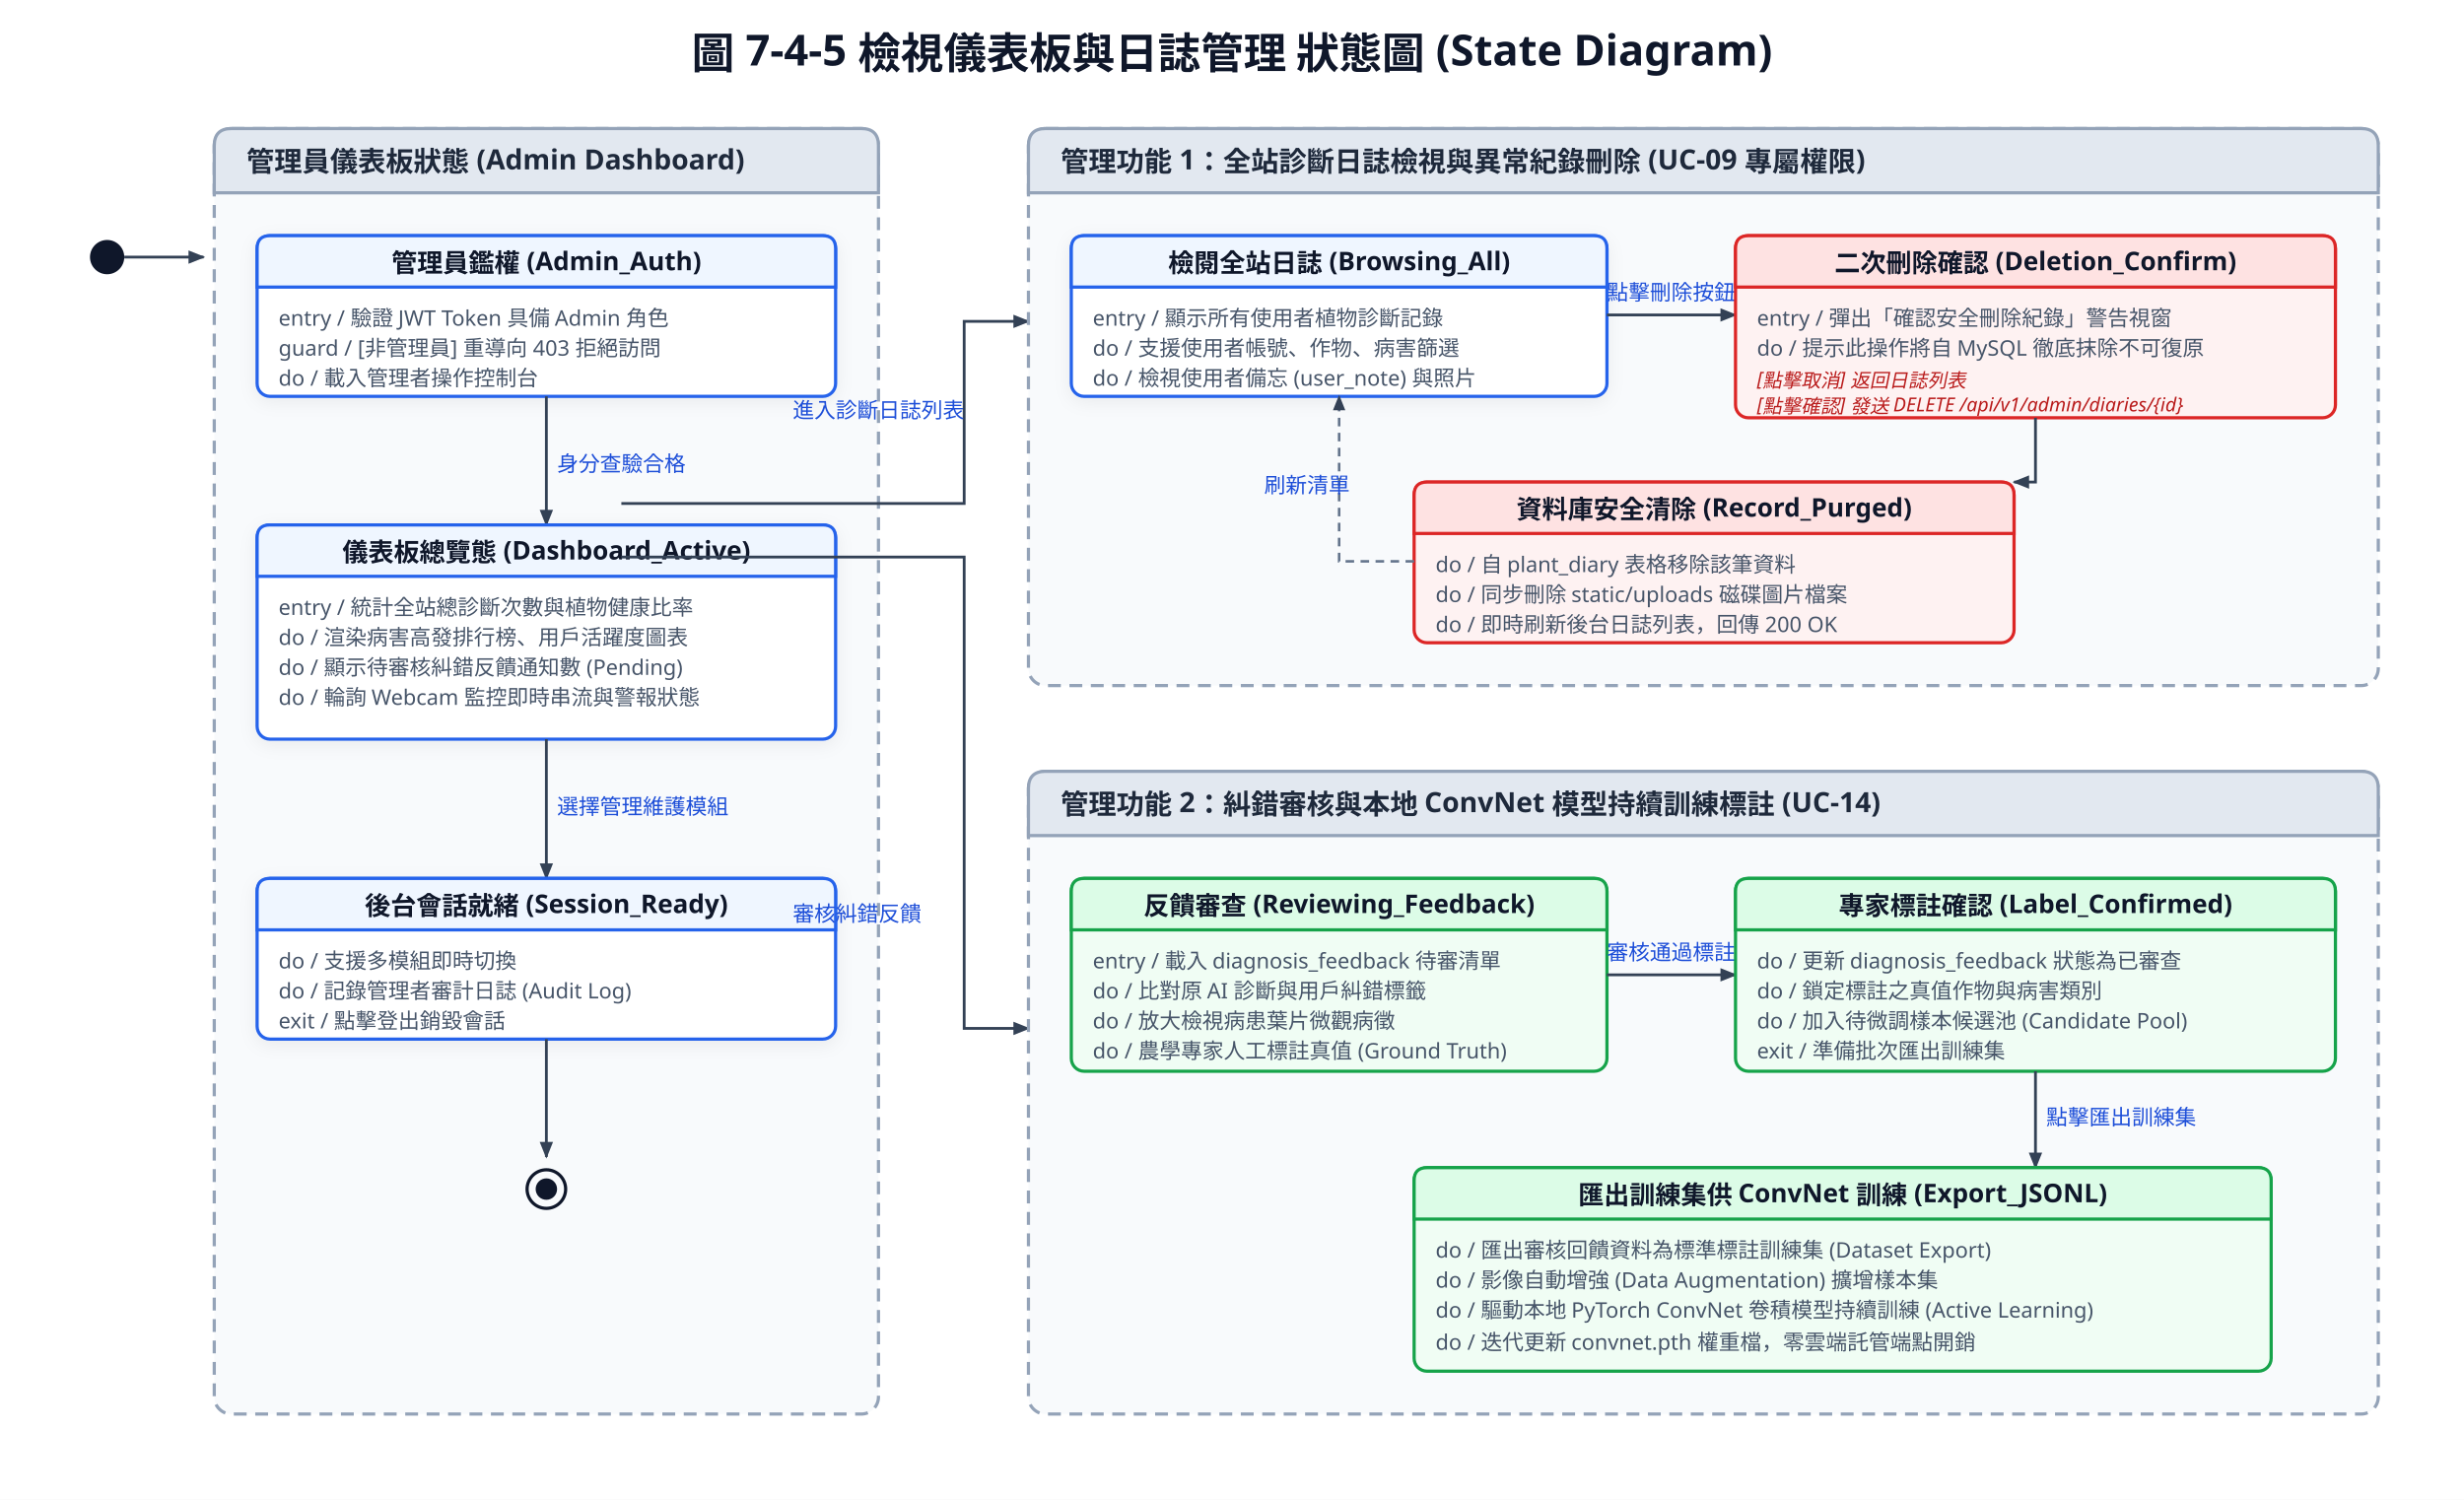
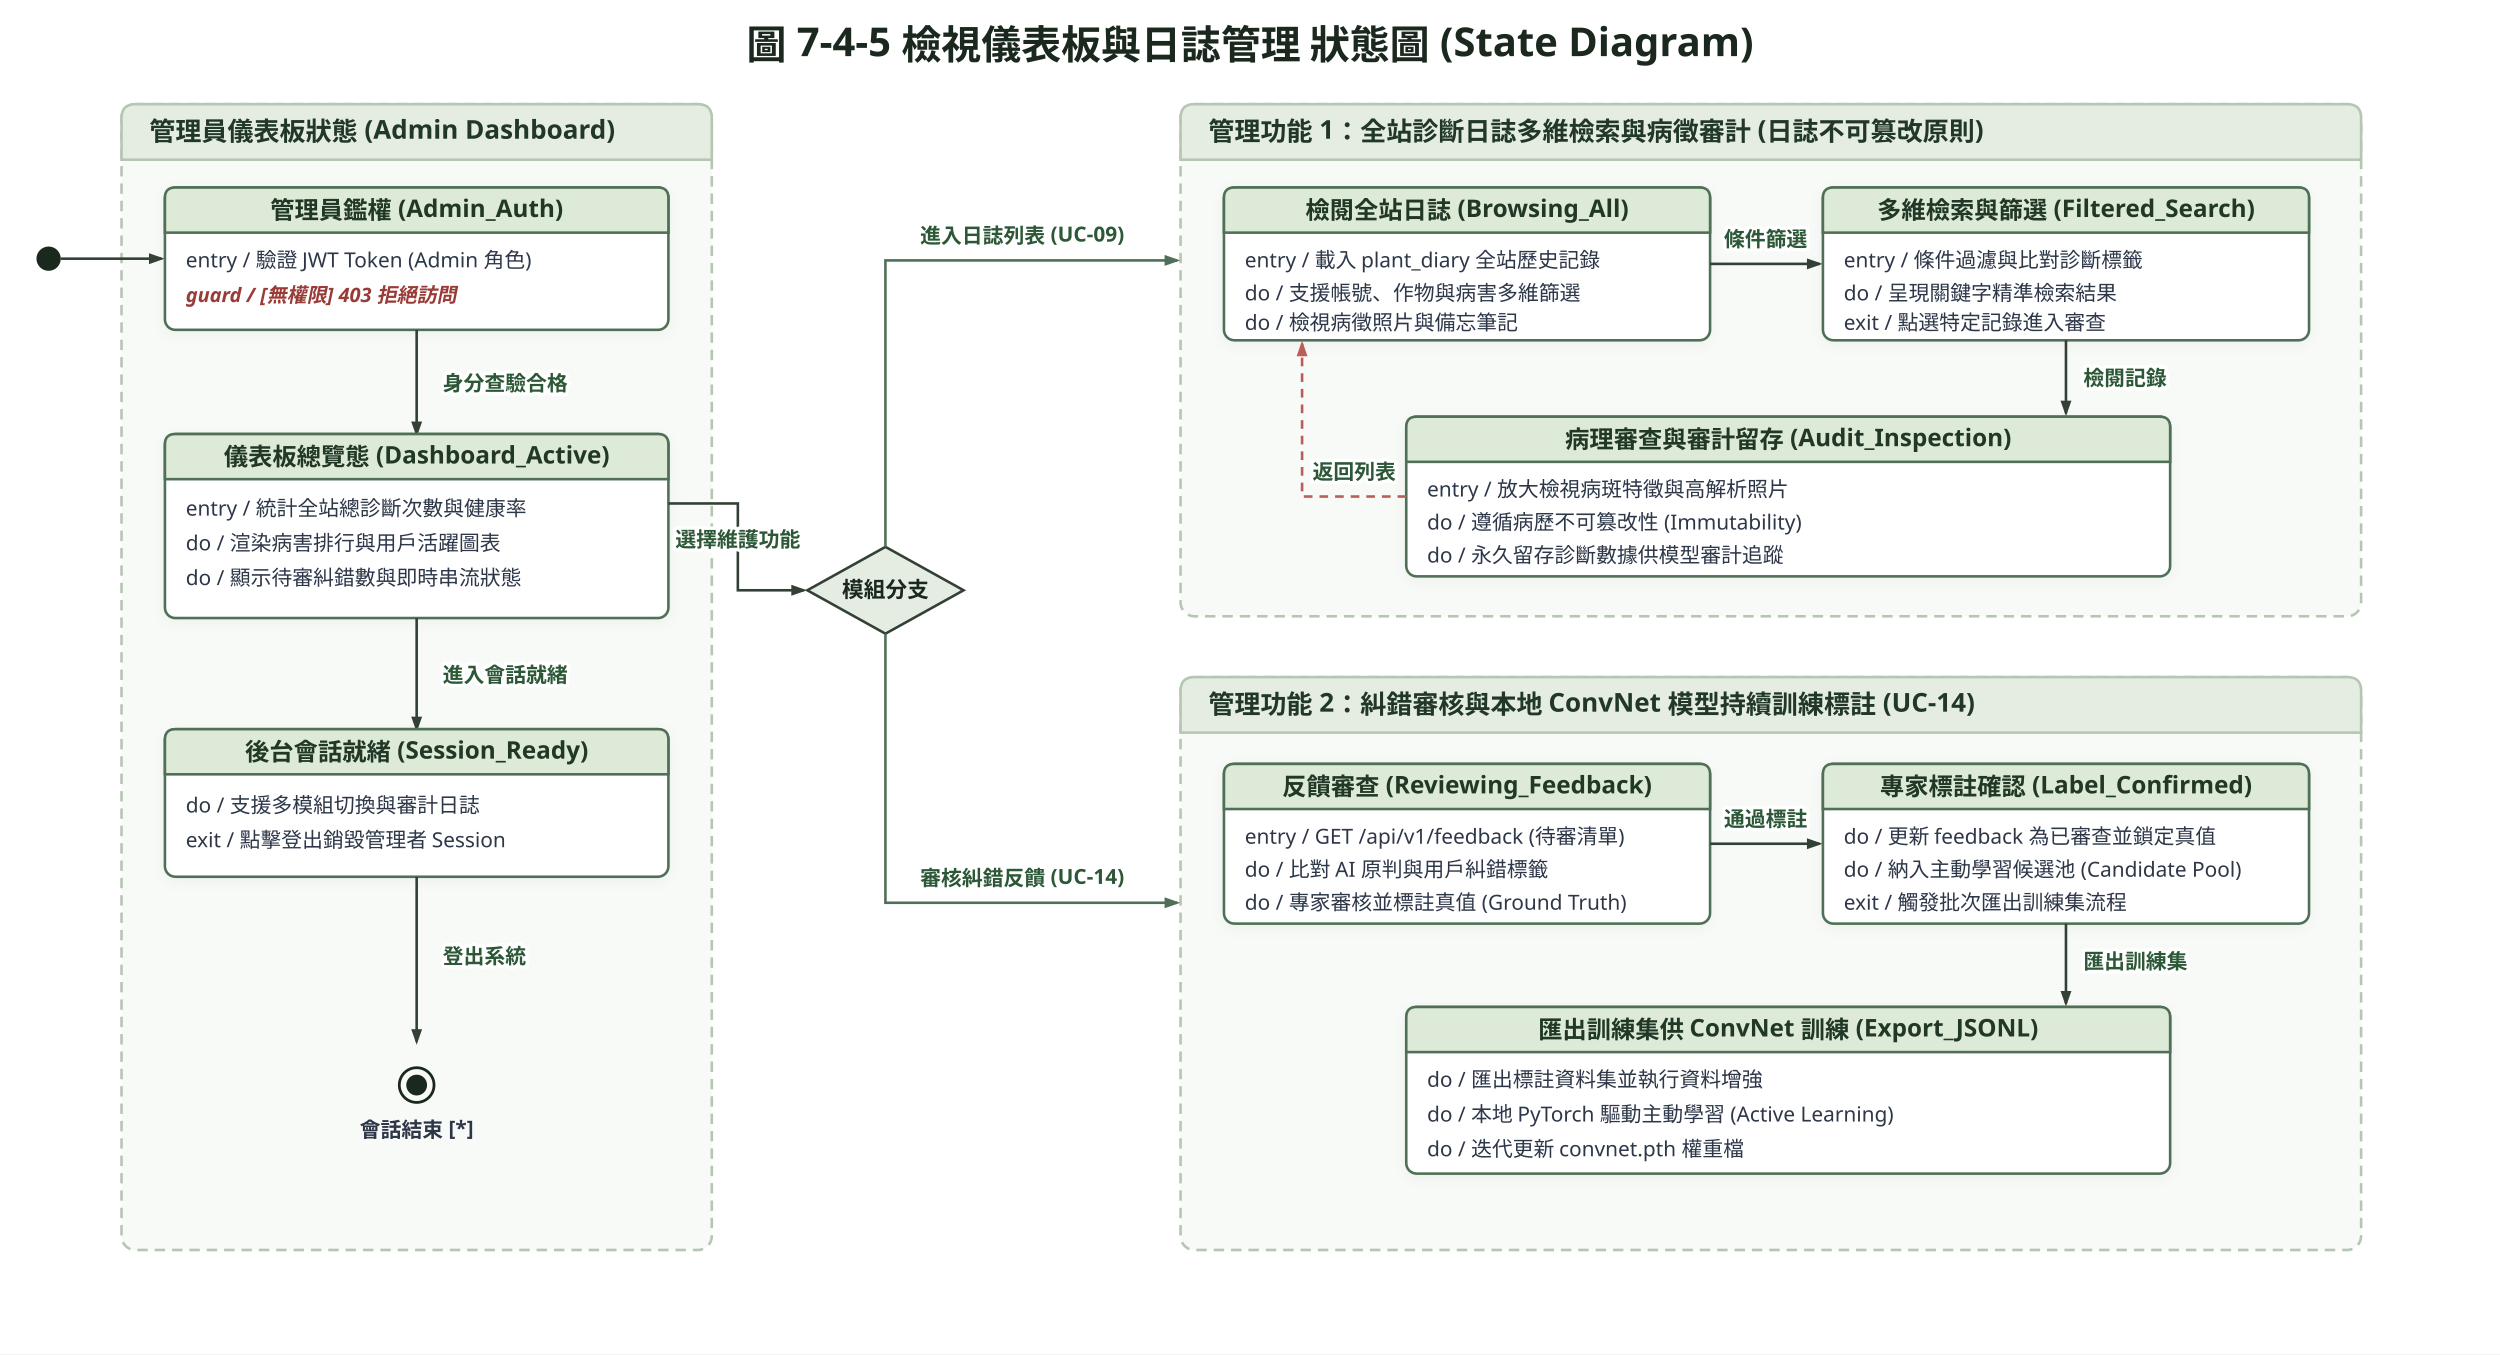
- <svg xmlns="http://www.w3.org/2000/svg" viewBox="0 0 1150 700" width="1150" height="700">
+ <svg xmlns="http://www.w3.org/2000/svg" viewBox="0 0 1440 780" width="1440" height="780">
  <defs>
    <style>
-       .title { font-family: 'Microsoft JhengHei', sans-serif; font-size: 20px; font-weight: bold; fill: #0f172a; }
-       .group-title { font-family: 'Microsoft JhengHei', sans-serif; font-size: 13px; font-weight: bold; fill: #1e293b; }
-       .state-name { font-family: 'Microsoft JhengHei', sans-serif; font-size: 12px; font-weight: bold; fill: #0f172a; text-anchor: middle; }
-       .action-text { font-family: 'Microsoft JhengHei', sans-serif; font-size: 10px; fill: #475569; }
-       .transition-text { font-family: 'Microsoft JhengHei', sans-serif; font-size: 10px; fill: #1d4ed8; font-weight: 500; }
-       .guard-text { font-family: 'Microsoft JhengHei', sans-serif; font-size: 9px; fill: #b91c1c; font-style: italic; }
-       
-       .composite-bg { fill: #f8fafc; stroke: #94a3b8; stroke-width: 1.5; stroke-dasharray: 6,4; rx: 8; ry: 8; }
-       .composite-header { fill: #e2e8f0; stroke: #94a3b8; stroke-width: 1.5; }
-       
-       .state-box { fill: #ffffff; stroke: #2563eb; stroke-width: 1.5; rx: 6; ry: 6; filter: drop-shadow(0 2px 4px rgba(0,0,0,0.06)); }
-       .state-header { fill: #eff6ff; stroke: #2563eb; stroke-width: 1.5; }
-       
-       .danger-box { fill: #fef2f2; stroke: #dc2626; stroke-width: 1.5; rx: 6; ry: 6; }
-       .danger-header { fill: #fee2e2; stroke: #dc2626; stroke-width: 1.5; }
-       
-       .ai-box { fill: #f0fdf4; stroke: #16a34a; stroke-width: 1.5; rx: 6; ry: 6; }
-       .ai-header { fill: #dcfce7; stroke: #16a34a; stroke-width: 1.5; }
-       
-       .line { stroke: #334155; stroke-width: 1.3; fill: none; marker-end: url(#arrow); }
-       .line-back { stroke: #64748b; stroke-width: 1.2; stroke-dasharray: 4,3; fill: none; marker-end: url(#arrow); }
+       .title { font-family: 'Microsoft JhengHei', sans-serif; font-size: 23px; font-weight: bold; fill: #1A281E; }
+       .group-title { font-family: 'Microsoft JhengHei', sans-serif; font-size: 15px; font-weight: bold; fill: #223827; }
+       .state-name { font-family: 'Microsoft JhengHei', sans-serif; font-size: 14px; font-weight: bold; fill: #223827; }
+       .diamond-text { font-family: 'Microsoft JhengHei', sans-serif; font-size: 12.5px; font-weight: bold; fill: #1A281E; text-anchor: middle; }
+       .action-text { font-family: 'Microsoft JhengHei', sans-serif; font-size: 12px; fill: #2D3748; }
+       .transition-text { font-family: 'Microsoft JhengHei', sans-serif; font-size: 12px; fill: #2D5837; font-weight: bold; paint-order: stroke fill; stroke: #FFFFFF; stroke-width: 4px; stroke-linejoin: round; }
+       .guard-text { font-family: 'Microsoft JhengHei', sans-serif; font-size: 11.5px; fill: #993B36; font-style: italic; font-weight: bold; paint-order: stroke fill; stroke: #FFFFFF; stroke-width: 3.5px; }
+ 
+       .composite-bg { fill: #F8FAF7; stroke: #B5C6B3; stroke-width: 1.5; stroke-dasharray: 6,4; rx: 8; ry: 8; }
+       .composite-header { fill: #E5EDE3; stroke: #B5C6B3; stroke-width: 1.5; }
+ 
+       .state-box { fill: #FFFFFF; stroke: #4F7057; stroke-width: 1.5; rx: 6; ry: 6; filter: drop-shadow(0 2px 4px rgba(0,0,0,0.04)); }
+       .state-header { fill: #DDEAD7; stroke: #4F7057; stroke-width: 1.5; }
+ 
+       .choice-diamond { fill: #E5EDE3; stroke: #334035; stroke-width: 1.5; }
+ 
+       .ai-box { fill: #FFFFFF; stroke: #4F7057; stroke-width: 1.5; rx: 6; ry: 6; filter: drop-shadow(0 2px 4px rgba(0,0,0,0.04)); }
+       .ai-header { fill: #DDEAD7; stroke: #4F7057; stroke-width: 1.5; }
+ 
+       .line { stroke: #334035; stroke-width: 1.5; fill: none; marker-end: url(#arrow); }
+       .line-branch { stroke: #4F7057; stroke-width: 1.5; fill: none; marker-end: url(#arrow-branch); }
+       .line-back { stroke: #BA5D57; stroke-width: 1.5; stroke-dasharray: 5,4; fill: none; marker-end: url(#arrow-back); }
    </style>
-     <marker id="arrow" viewBox="0 0 10 10" refX="9" refY="5" markerWidth="6" markerHeight="6" orient="auto-start-reverse">
-       <path d="M 0 1 L 10 5 L 0 9 z" fill="#334155" />
+     <marker id="arrow" viewBox="0 0 10 10" refX="8" refY="5" markerWidth="6" markerHeight="6" orient="auto-start-reverse">
+       <path d="M 0 1.5 L 10 5 L 0 8.5 z" fill="#334035" />
+     </marker>
+     <marker id="arrow-branch" viewBox="0 0 10 10" refX="8" refY="5" markerWidth="6" markerHeight="6" orient="auto-start-reverse">
+       <path d="M 0 1.5 L 10 5 L 0 8.5 z" fill="#4F7057" />
+     </marker>
+     <marker id="arrow-back" viewBox="0 0 10 10" refX="8" refY="5" markerWidth="6" markerHeight="6" orient="auto-start-reverse">
+       <path d="M 0 1.5 L 10 5 L 0 8.5 z" fill="#BA5D57" />
    </marker>
  </defs>
  <rect width="100%" height="100%" fill="#ffffff" />
-   <text x="575" y="32" class="title" text-anchor="middle">圖 7-4-5 檢視儀表板與日誌管理 狀態圖 (State Diagram)</text>
-   <circle cx="50" cy="120" r="8" fill="#0f172a" />
-   <line x1="58" y1="120" x2="95" y2="120" class="line" />
-   <g transform="translate(100, 60)">
-     <rect width="310" height="600" class="composite-bg" />
-     <path d="M 0 8 Q 0 0 8 0 L 302 0 Q 310 0 310 8 L 310 30 L 0 30 Z" class="composite-header" />
-     <text x="15" y="20" class="group-title">管理員儀表板狀態 (Admin Dashboard)</text>
-     <g transform="translate(20, 50)">
-       <rect width="270" height="75" class="state-box" />
-       <path d="M 0 6 Q 0 0 6 0 L 264 0 Q 270 0 270 6 L 270 24 L 0 24 Z" class="state-header" />
-       <text x="135" y="17" class="state-name">管理員鑑權 (Admin_Auth)</text>
-       <text x="10" y="42" class="action-text">entry / 驗證 JWT Token 具備 Admin 角色</text>
-       <text x="10" y="56" class="action-text">guard / [非管理員] 重導向 403 拒絕訪問</text>
-       <text x="10" y="70" class="action-text">do / 載入管理者操作控制台</text>
+   <text x="720" y="34" class="title" text-anchor="middle">圖 7-4-5 檢視儀表板與日誌管理 狀態圖 (State Diagram)</text>
+   <g transform="translate(70, 60)">
+     <rect width="340" height="660" class="composite-bg" />
+     <path d="M 0 8 Q 0 0 8 0 L 332 0 Q 340 0 340 8 L 340 32 L 0 32 Z" class="composite-header" />
+     <text x="16" y="21" class="group-title">管理員儀表板狀態 (Admin Dashboard)</text>
+     <g transform="translate(25, 48)">
+       <rect width="290" height="82" class="state-box" />
+       <path d="M 0 6 Q 0 0 6 0 L 284 0 Q 290 0 290 6 L 290 26 L 0 26 Z" class="state-header" />
+       <text x="145" y="18" class="state-name" text-anchor="middle">管理員鑑權 (Admin_Auth)</text>
+       <text x="12" y="46" class="action-text">entry / 驗證 JWT Token (Admin 角色)</text>
+       <text x="12" y="66" class="guard-text">guard / [無權限] 403 拒絕訪問</text>
    </g>
-     <line x1="155" y1="125" x2="155" y2="185" class="line" />
-     <text x="160" y="160" class="transition-text">身分查驗合格</text>
-     <g transform="translate(20, 185)">
-       <rect width="270" height="100" class="state-box" />
-       <path d="M 0 6 Q 0 0 6 0 L 264 0 Q 270 0 270 6 L 270 24 L 0 24 Z" class="state-header" />
-       <text x="135" y="17" class="state-name">儀表板總覽態 (Dashboard_Active)</text>
-       <text x="10" y="42" class="action-text">entry / 統計全站總診斷次數與植物健康比率</text>
-       <text x="10" y="56" class="action-text">do / 渲染病害高發排行榜、用戶活躍度圖表</text>
-       <text x="10" y="70" class="action-text">do / 顯示待審核糾錯反饋通知數 (Pending)</text>
-       <text x="10" y="84" class="action-text">do / 輪詢 Webcam 監控即時串流與警報狀態</text>
+     <line x1="170" y1="130" x2="170" y2="190" class="line" />
+     <text x="185" y="165" class="transition-text">身分查驗合格</text>
+     <g transform="translate(25, 190)">
+       <rect width="290" height="106" class="state-box" />
+       <path d="M 0 6 Q 0 0 6 0 L 284 0 Q 290 0 290 6 L 290 26 L 0 26 Z" class="state-header" />
+       <text x="145" y="18" class="state-name" text-anchor="middle">儀表板總覽態 (Dashboard_Active)</text>
+       <text x="12" y="47" class="action-text">entry / 統計全站總診斷次數與健康率</text>
+       <text x="12" y="67" class="action-text">do / 渲染病害排行與用戶活躍圖表</text>
+       <text x="12" y="87" class="action-text">do / 顯示待審糾錯數與即時串流狀態</text>
    </g>
-     <line x1="155" y1="285" x2="155" y2="350" class="line" />
-     <text x="160" y="320" class="transition-text">選擇管理維護模組</text>
-     <g transform="translate(20, 350)">
-       <rect width="270" height="75" class="state-box" />
-       <path d="M 0 6 Q 0 0 6 0 L 264 0 Q 270 0 270 6 L 270 24 L 0 24 Z" class="state-header" />
-       <text x="135" y="17" class="state-name">後台會話就緒 (Session_Ready)</text>
-       <text x="10" y="42" class="action-text">do / 支援多模組即時切換</text>
-       <text x="10" y="56" class="action-text">do / 記錄管理者審計日誌 (Audit Log)</text>
-       <text x="10" y="70" class="action-text">exit / 點擊登出銷毀會話</text>
+     <line x1="170" y1="296" x2="170" y2="360" class="line" />
+     <text x="185" y="333" class="transition-text">進入會話就緒</text>
+     <g transform="translate(25, 360)">
+       <rect width="290" height="85" class="state-box" />
+       <path d="M 0 6 Q 0 0 6 0 L 284 0 Q 290 0 290 6 L 290 26 L 0 26 Z" class="state-header" />
+       <text x="145" y="18" class="state-name" text-anchor="middle">後台會話就緒 (Session_Ready)</text>
+       <text x="12" y="48" class="action-text">do / 支援多模組切換與審計日誌</text>
+       <text x="12" y="68" class="action-text">exit / 點擊登出銷毀管理者 Session</text>
    </g>
-     <line x1="155" y1="425" x2="155" y2="480" class="line" />
-     <circle cx="155" cy="495" r="9" stroke="#0f172a" stroke-width="1.5" fill="none" />
-     <circle cx="155" cy="495" r="5" fill="#0f172a" />
+     <line x1="170" y1="445" x2="170" y2="540" class="line" />
+     <text x="185" y="495" class="transition-text">登出系統</text>
+     <circle cx="170" cy="565" r="10" stroke="#1A281E" stroke-width="1.6" fill="none" />
+     <circle cx="170" cy="565" r="6" fill="#1A281E" />
+     <text x="170" y="595" class="action-text" font-weight="bold" text-anchor="middle">會話結束 [*]</text>
  </g>
-   <path d="M 290 235 L 450 235 L 450 150 L 480 150" class="line" />
-   <text x="370" y="195" class="transition-text">進入診斷日誌列表</text>
-   <g transform="translate(480, 60)">
-     <rect width="630" height="260" class="composite-bg" />
-     <path d="M 0 8 Q 0 0 8 0 L 622 0 Q 630 0 630 8 L 630 30 L 0 30 Z" class="composite-header" fill="#fee2e2" />
-     <text x="15" y="20" class="group-title" fill="#991b1b">管理功能 1：全站診斷日誌檢視與異常紀錄刪除 (UC-09 專屬權限)</text>
-     <g transform="translate(20, 50)">
-       <rect width="250" height="75" class="state-box" />
-       <path d="M 0 6 Q 0 0 6 0 L 244 0 Q 250 0 250 6 L 250 24 L 0 24 Z" class="state-header" />
-       <text x="125" y="17" class="state-name">檢閱全站日誌 (Browsing_All)</text>
-       <text x="10" y="42" class="action-text">entry / 顯示所有使用者植物診斷記錄</text>
-       <text x="10" y="56" class="action-text">do / 支援使用者帳號、作物、病害篩選</text>
-       <text x="10" y="70" class="action-text">do / 檢視使用者備忘 (user_note) 與照片</text>
+   <circle cx="28" cy="149" r="7" fill="#1A281E" />
+   <line x1="35" y1="149" x2="93" y2="149" class="line" />
+   <g transform="translate(680, 60)">
+     <rect width="680" height="295" class="composite-bg" />
+     <path d="M 0 8 Q 0 0 8 0 L 672 0 Q 680 0 680 8 L 680 32 L 0 32 Z" class="composite-header" fill="#E5EDE3" />
+     <text x="16" y="21" class="group-title" fill="#1A281E">管理功能 1：全站診斷日誌多維檢索與病徵審計 (日誌不可篡改原則)</text>
+     <g transform="translate(25, 48)">
+       <rect width="280" height="88" class="state-box" />
+       <path d="M 0 6 Q 0 0 6 0 L 274 0 Q 280 0 280 6 L 280 26 L 0 26 Z" class="state-header" />
+       <text x="140" y="18" class="state-name" text-anchor="middle">檢閱全站日誌 (Browsing_All)</text>
+       <text x="12" y="46" class="action-text">entry / 載入 plant_diary 全站歷史記錄</text>
+       <text x="12" y="65" class="action-text">do / 支援帳號、作物與病害多維篩選</text>
+       <text x="12" y="82" class="action-text">do / 檢視病徵照片與備忘筆記</text>
    </g>
-     <line x1="270" y1="87" x2="330" y2="87" class="line" />
-     <text x="300" y="80" class="transition-text" text-anchor="middle">點擊刪除按鈕</text>
-     <g transform="translate(330, 50)">
-       <rect width="280" height="85" class="danger-box" />
-       <path d="M 0 6 Q 0 0 6 0 L 274 0 Q 280 0 280 6 L 280 24 L 0 24 Z" class="danger-header" />
-       <text x="140" y="17" class="state-name" fill="#991b1b">二次刪除確認 (Deletion_Confirm)</text>
-       <text x="10" y="42" class="action-text" fill="#b91c1c">entry / 彈出「確認安全刪除紀錄」警告視窗</text>
-       <text x="10" y="56" class="action-text" fill="#b91c1c">do / 提示此操作將自 MySQL 徹底抹除不可復原</text>
-       <text x="10" y="70" class="guard-text">[點擊取消] 返回日誌列表</text>
-       <text x="10" y="82" class="guard-text">[點擊確認] 發送 DELETE /api/v1/admin/diaries/{id}</text>
+     <line x1="305" y1="92" x2="368" y2="92" class="line" />
+     <text x="337" y="82" class="transition-text" text-anchor="middle">條件篩選</text>
+     <g transform="translate(370, 48)">
+       <rect width="280" height="88" class="state-box" />
+       <path d="M 0 6 Q 0 0 6 0 L 274 0 Q 280 0 280 6 L 280 26 L 0 26 Z" class="state-header" />
+       <text x="140" y="18" class="state-name" text-anchor="middle">多維檢索與篩選 (Filtered_Search)</text>
+       <text x="12" y="46" class="action-text">entry / 條件過濾與比對診斷標籤</text>
+       <text x="12" y="65" class="action-text">do / 呈現關鍵字精準檢索結果</text>
+       <text x="12" y="82" class="action-text">exit / 點選特定記錄進入審查</text>
    </g>
-     <g transform="translate(180, 165)">
-       <rect width="280" height="75" class="danger-box" />
-       <path d="M 0 6 Q 0 0 6 0 L 274 0 Q 280 0 280 6 L 280 24 L 0 24 Z" class="danger-header" />
-       <text x="140" y="17" class="state-name" fill="#991b1b">資料庫安全清除 (Record_Purged)</text>
-       <text x="10" y="42" class="action-text" fill="#b91c1c">do / 自 plant_diary 表格移除該筆資料</text>
-       <text x="10" y="56" class="action-text" fill="#b91c1c">do / 同步刪除 static/uploads 磁碟圖片檔案</text>
-       <text x="10" y="70" class="action-text" fill="#b91c1c">do / 即時刷新後台日誌列表，回傳 200 OK</text>
+     <line x1="510" y1="136" x2="510" y2="178" class="line" />
+     <text x="520" y="162" class="transition-text">檢閱記錄</text>
+     <g transform="translate(130, 180)">
+       <rect width="440" height="92" class="state-box" />
+       <path d="M 0 6 Q 0 0 6 0 L 434 0 Q 440 0 440 6 L 440 26 L 0 26 Z" class="state-header" />
+       <text x="220" y="18" class="state-name" text-anchor="middle">病理審查與審計留存 (Audit_Inspection)</text>
+       <text x="12" y="46" class="action-text">entry / 放大檢視病斑特徵與高解析照片</text>
+       <text x="12" y="65" class="action-text">do / 遵循病歷不可篡改性 (Immutability)</text>
+       <text x="12" y="84" class="action-text">do / 永久留存診斷數據供模型審計追蹤</text>
    </g>
-     <path d="M 470 135 L 470 165 L 460 165" class="line" />
-     <path d="M 180 202 L 145 202 L 145 125" class="line-back" />
-     <text x="110" y="170" class="transition-text">刷新清單</text>
+     <path d="M 130 226 L 70 226 L 70 138" class="line-back" />
+     <text x="100" y="216" class="transition-text" text-anchor="middle">返回列表</text>
  </g>
-   <path d="M 290 260 L 450 260 L 450 480 L 480 480" class="line" />
-   <text x="370" y="430" class="transition-text">審核糾錯反饋</text>
-   <g transform="translate(480, 360)">
-     <rect width="630" height="300" class="composite-bg" />
-     <path d="M 0 8 Q 0 0 8 0 L 622 0 Q 630 0 630 8 L 630 30 L 0 30 Z" class="composite-header" fill="#dcfce7" />
-     <text x="15" y="20" class="group-title" fill="#15803d">管理功能 2：糾錯審核與本地 ConvNet 模型持續訓練標註 (UC-14)</text>
-     <g transform="translate(20, 50)">
-       <rect width="250" height="90" class="ai-box" />
-       <path d="M 0 6 Q 0 0 6 0 L 244 0 Q 250 0 250 6 L 250 24 L 0 24 Z" class="ai-header" />
-       <text x="125" y="17" class="state-name" fill="#15803d">反饋審查 (Reviewing_Feedback)</text>
-       <text x="10" y="42" class="action-text">entry / 載入 diagnosis_feedback 待審清單</text>
-       <text x="10" y="56" class="action-text">do / 比對原 AI 診斷與用戶糾錯標籤</text>
-       <text x="10" y="70" class="action-text">do / 放大檢視病患葉片微觀病徵</text>
-       <text x="10" y="84" class="action-text">do / 農學專家人工標註真值 (Ground Truth)</text>
+   <g transform="translate(680, 390)">
+     <rect width="680" height="330" class="composite-bg" />
+     <path d="M 0 8 Q 0 0 8 0 L 672 0 Q 680 0 680 8 L 680 32 L 0 32 Z" class="composite-header" fill="#E5EDE3" />
+     <text x="16" y="21" class="group-title" fill="#1A281E">管理功能 2：糾錯審核與本地 ConvNet 模型持續訓練標註 (UC-14)</text>
+     <g transform="translate(25, 50)">
+       <rect width="280" height="92" class="ai-box" />
+       <path d="M 0 6 Q 0 0 6 0 L 274 0 Q 280 0 280 6 L 280 26 L 0 26 Z" class="ai-header" />
+       <text x="140" y="18" class="state-name" text-anchor="middle">反饋審查 (Reviewing_Feedback)</text>
+       <text x="12" y="46" class="action-text">entry / GET /api/v1/feedback (待審清單)</text>
+       <text x="12" y="65" class="action-text">do / 比對 AI 原判與用戶糾錯標籤</text>
+       <text x="12" y="84" class="action-text">do / 專家審核並標註真值 (Ground Truth)</text>
    </g>
-     <line x1="270" y1="95" x2="330" y2="95" class="line" />
-     <text x="300" y="88" class="transition-text" text-anchor="middle">審核通過標註</text>
-     <g transform="translate(330, 50)">
-       <rect width="280" height="90" class="ai-box" />
-       <path d="M 0 6 Q 0 0 6 0 L 274 0 Q 280 0 280 6 L 280 24 L 0 24 Z" class="ai-header" />
-       <text x="140" y="17" class="state-name" fill="#15803d">專家標註確認 (Label_Confirmed)</text>
-       <text x="10" y="42" class="action-text">do / 更新 diagnosis_feedback 狀態為已審查</text>
-       <text x="10" y="56" class="action-text">do / 鎖定標註之真值作物與病害類別</text>
-       <text x="10" y="70" class="action-text">do / 加入待微調樣本候選池 (Candidate Pool)</text>
-       <text x="10" y="84" class="action-text">exit / 準備批次匯出訓練集</text>
+     <line x1="305" y1="96" x2="368" y2="96" class="line" />
+     <text x="337" y="86" class="transition-text" text-anchor="middle">通過標註</text>
+     <g transform="translate(370, 50)">
+       <rect width="280" height="92" class="ai-box" />
+       <path d="M 0 6 Q 0 0 6 0 L 274 0 Q 280 0 280 6 L 280 26 L 0 26 Z" class="ai-header" />
+       <text x="140" y="18" class="state-name" text-anchor="middle">專家標註確認 (Label_Confirmed)</text>
+       <text x="12" y="46" class="action-text">do / 更新 feedback 為已審查並鎖定真值</text>
+       <text x="12" y="65" class="action-text">do / 納入主動學習候選池 (Candidate Pool)</text>
+       <text x="12" y="84" class="action-text">exit / 觸發批次匯出訓練集流程</text>
    </g>
-     <line x1="470" y1="140" x2="470" y2="185" class="line" />
-     <text x="475" y="165" class="transition-text">點擊匯出訓練集</text>
-     <g transform="translate(180, 185)">
-       <rect width="400" height="95" class="ai-box" />
-       <path d="M 0 6 Q 0 0 6 0 L 394 0 Q 400 0 400 6 L 400 24 L 0 24 Z" class="ai-header" />
-       <text x="200" y="17" class="state-name" fill="#15803d">匯出訓練集供 ConvNet 訓練 (Export_JSONL)</text>
-       <text x="10" y="42" class="action-text">do / 匯出審核回饋資料為標準標註訓練集 (Dataset Export)</text>
-       <text x="10" y="56" class="action-text">do / 影像自動增強 (Data Augmentation) 擴增樣本集</text>
-       <text x="10" y="70" class="action-text">do / 驅動本地 PyTorch ConvNet 卷積模型持續訓練 (Active Learning)</text>
-       <text x="10" y="85" class="action-text">do / 迭代更新 convnet.pth 權重檔，零雲端託管端點開銷</text>
+     <line x1="510" y1="142" x2="510" y2="188" class="line" />
+     <text x="520" y="168" class="transition-text">匯出訓練集</text>
+     <g transform="translate(130, 190)">
+       <rect width="440" height="96" class="ai-box" />
+       <path d="M 0 6 Q 0 0 6 0 L 434 0 Q 440 0 440 6 L 440 26 L 0 26 Z" class="ai-header" />
+       <text x="220" y="18" class="state-name" text-anchor="middle">匯出訓練集供 ConvNet 訓練 (Export_JSONL)</text>
+       <text x="12" y="46" class="action-text">do / 匯出標註資料集並執行資料增強</text>
+       <text x="12" y="66" class="action-text">do / 本地 PyTorch 驅動主動學習 (Active Learning)</text>
+       <text x="12" y="86" class="action-text">do / 迭代更新 convnet.pth 權重檔</text>
    </g>
  </g>
+   <path d="M 385 290 L 425 290 L 425 340 L 463 340" class="line" />
+   <text x="425" y="315" class="transition-text" text-anchor="middle">選擇維護功能</text>
+   <polygon points="510,315 555,340 510,365 465,340" class="choice-diamond" />
+   <text x="510" y="344" class="diamond-text">模組分支</text>
+   <path d="M 510 315 L 510 150 L 678 150" class="line-branch" />
+   <text x="530" y="140" class="transition-text">進入日誌列表 (UC-09)</text>
+   <path d="M 510 365 L 510 520 L 678 520" class="line-branch" />
+   <text x="530" y="510" class="transition-text">審核糾錯反饋 (UC-14)</text>
</svg>
